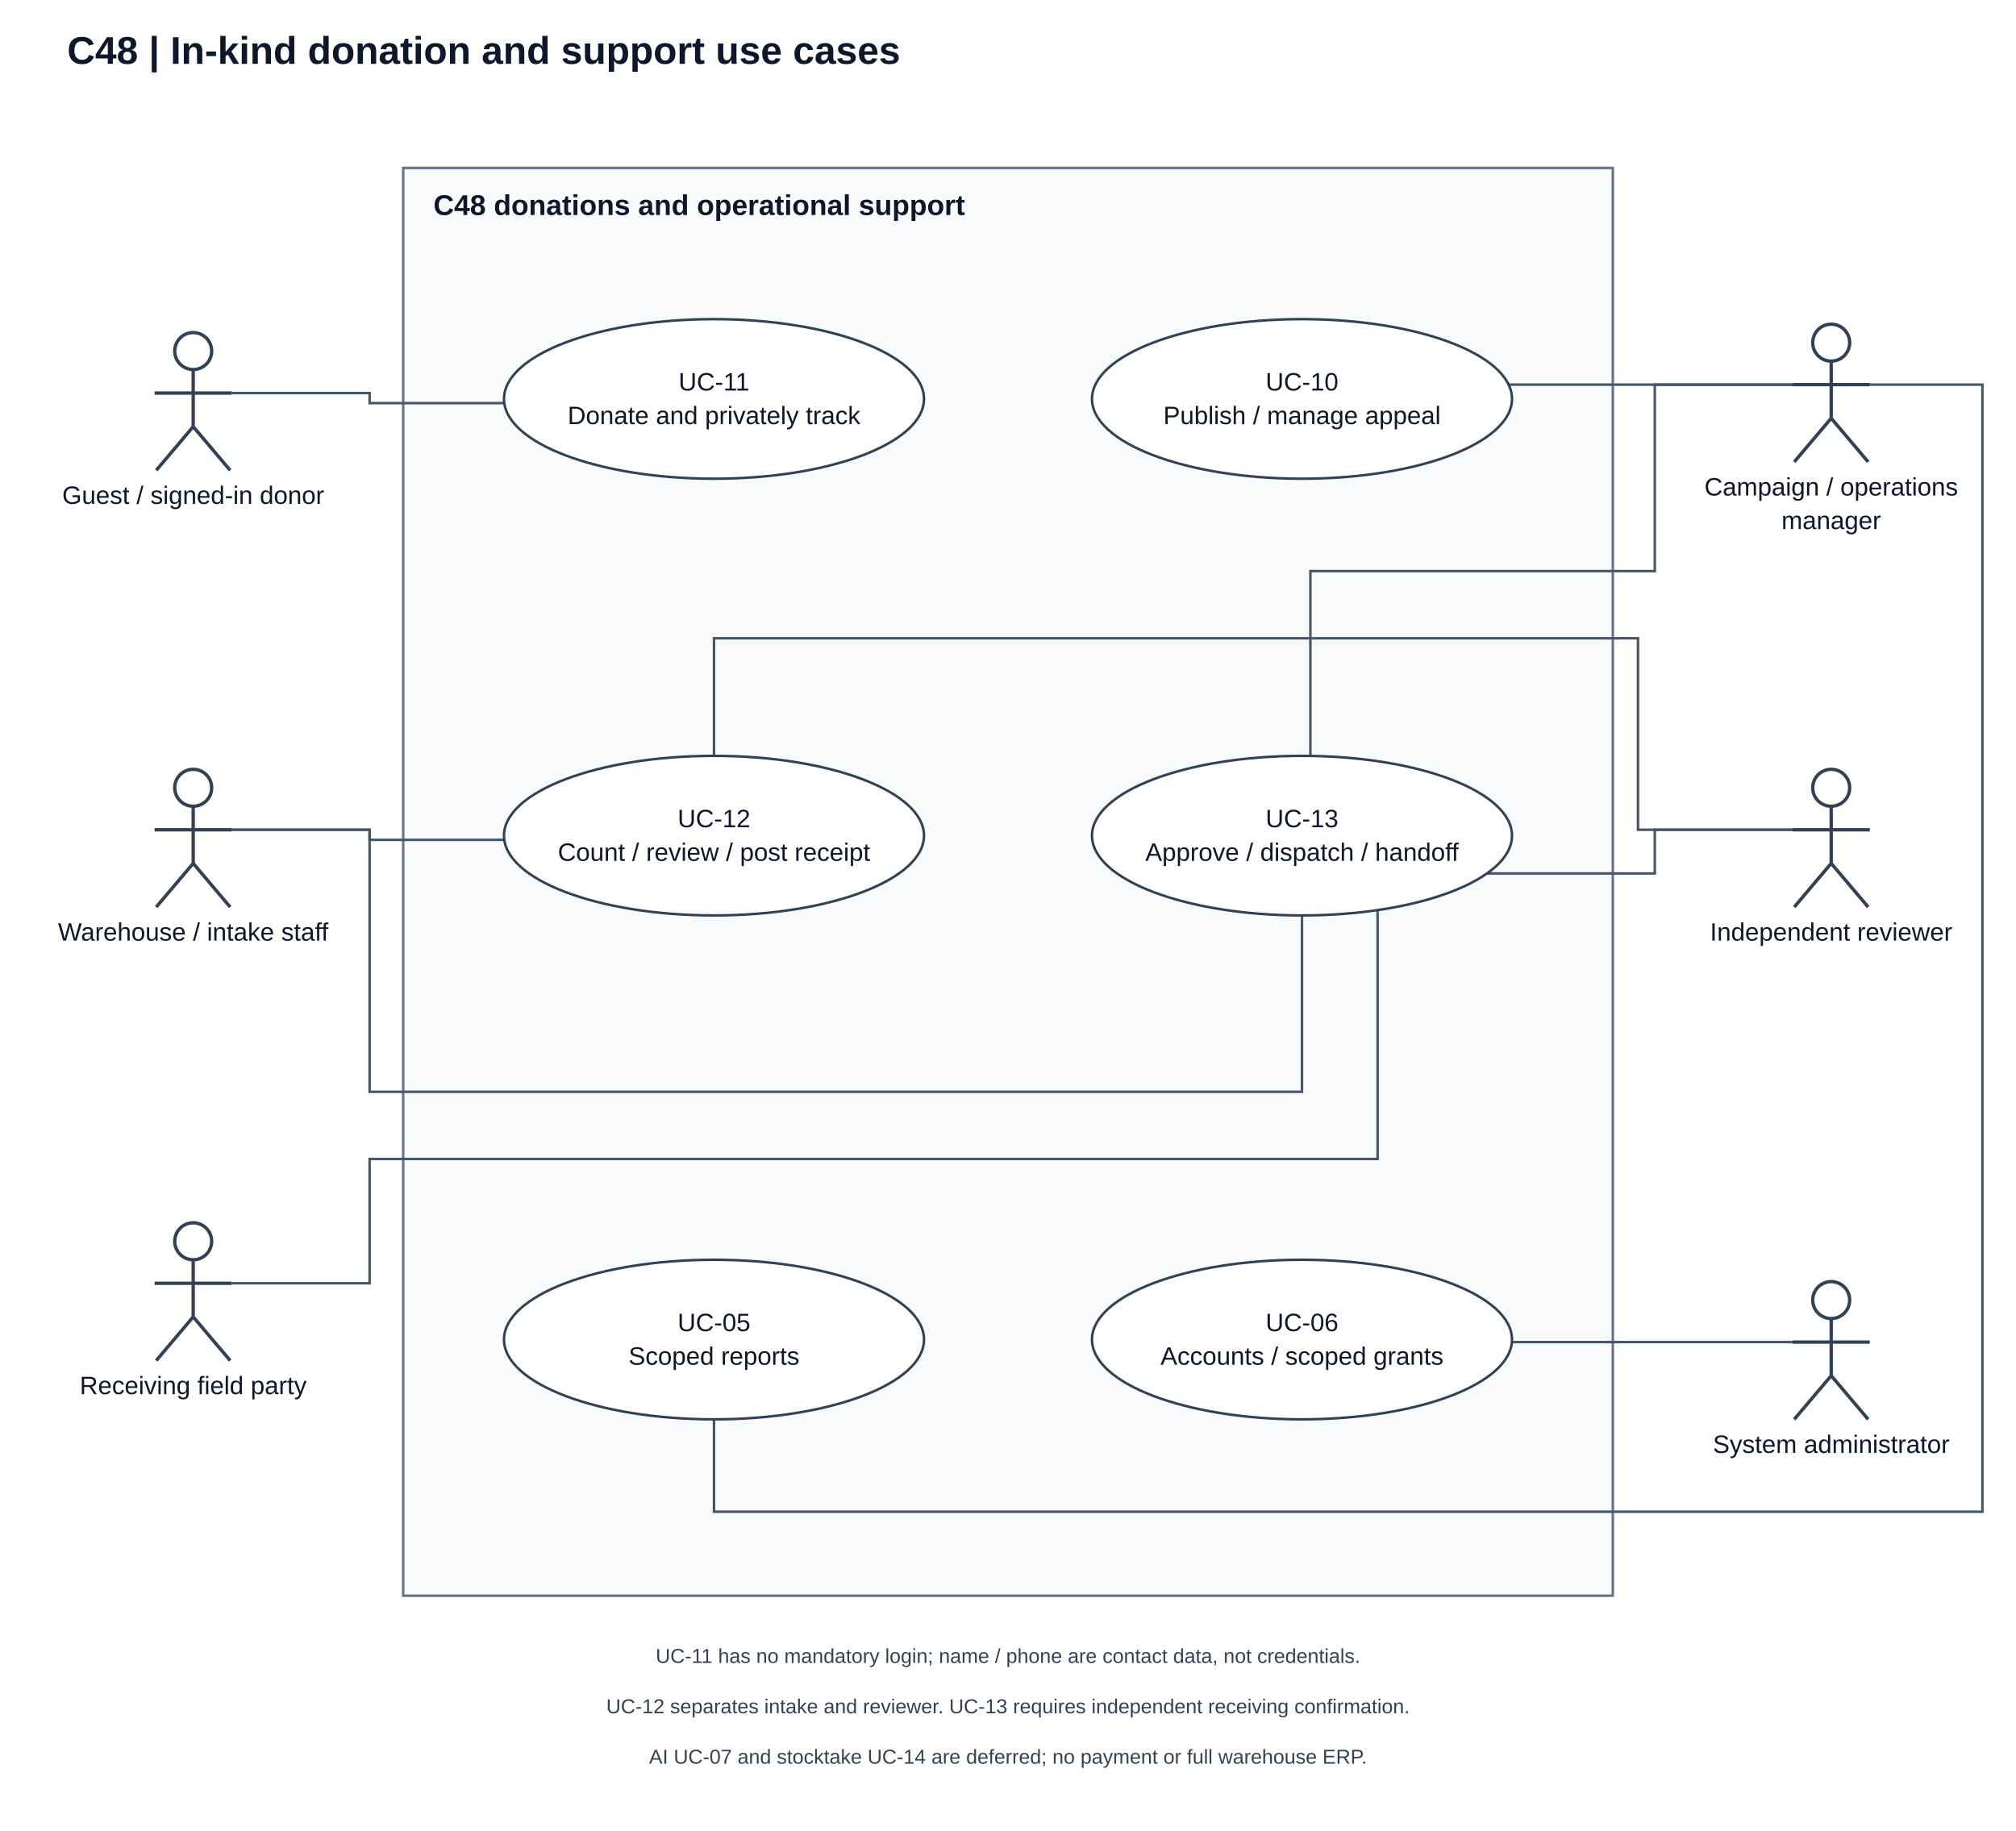
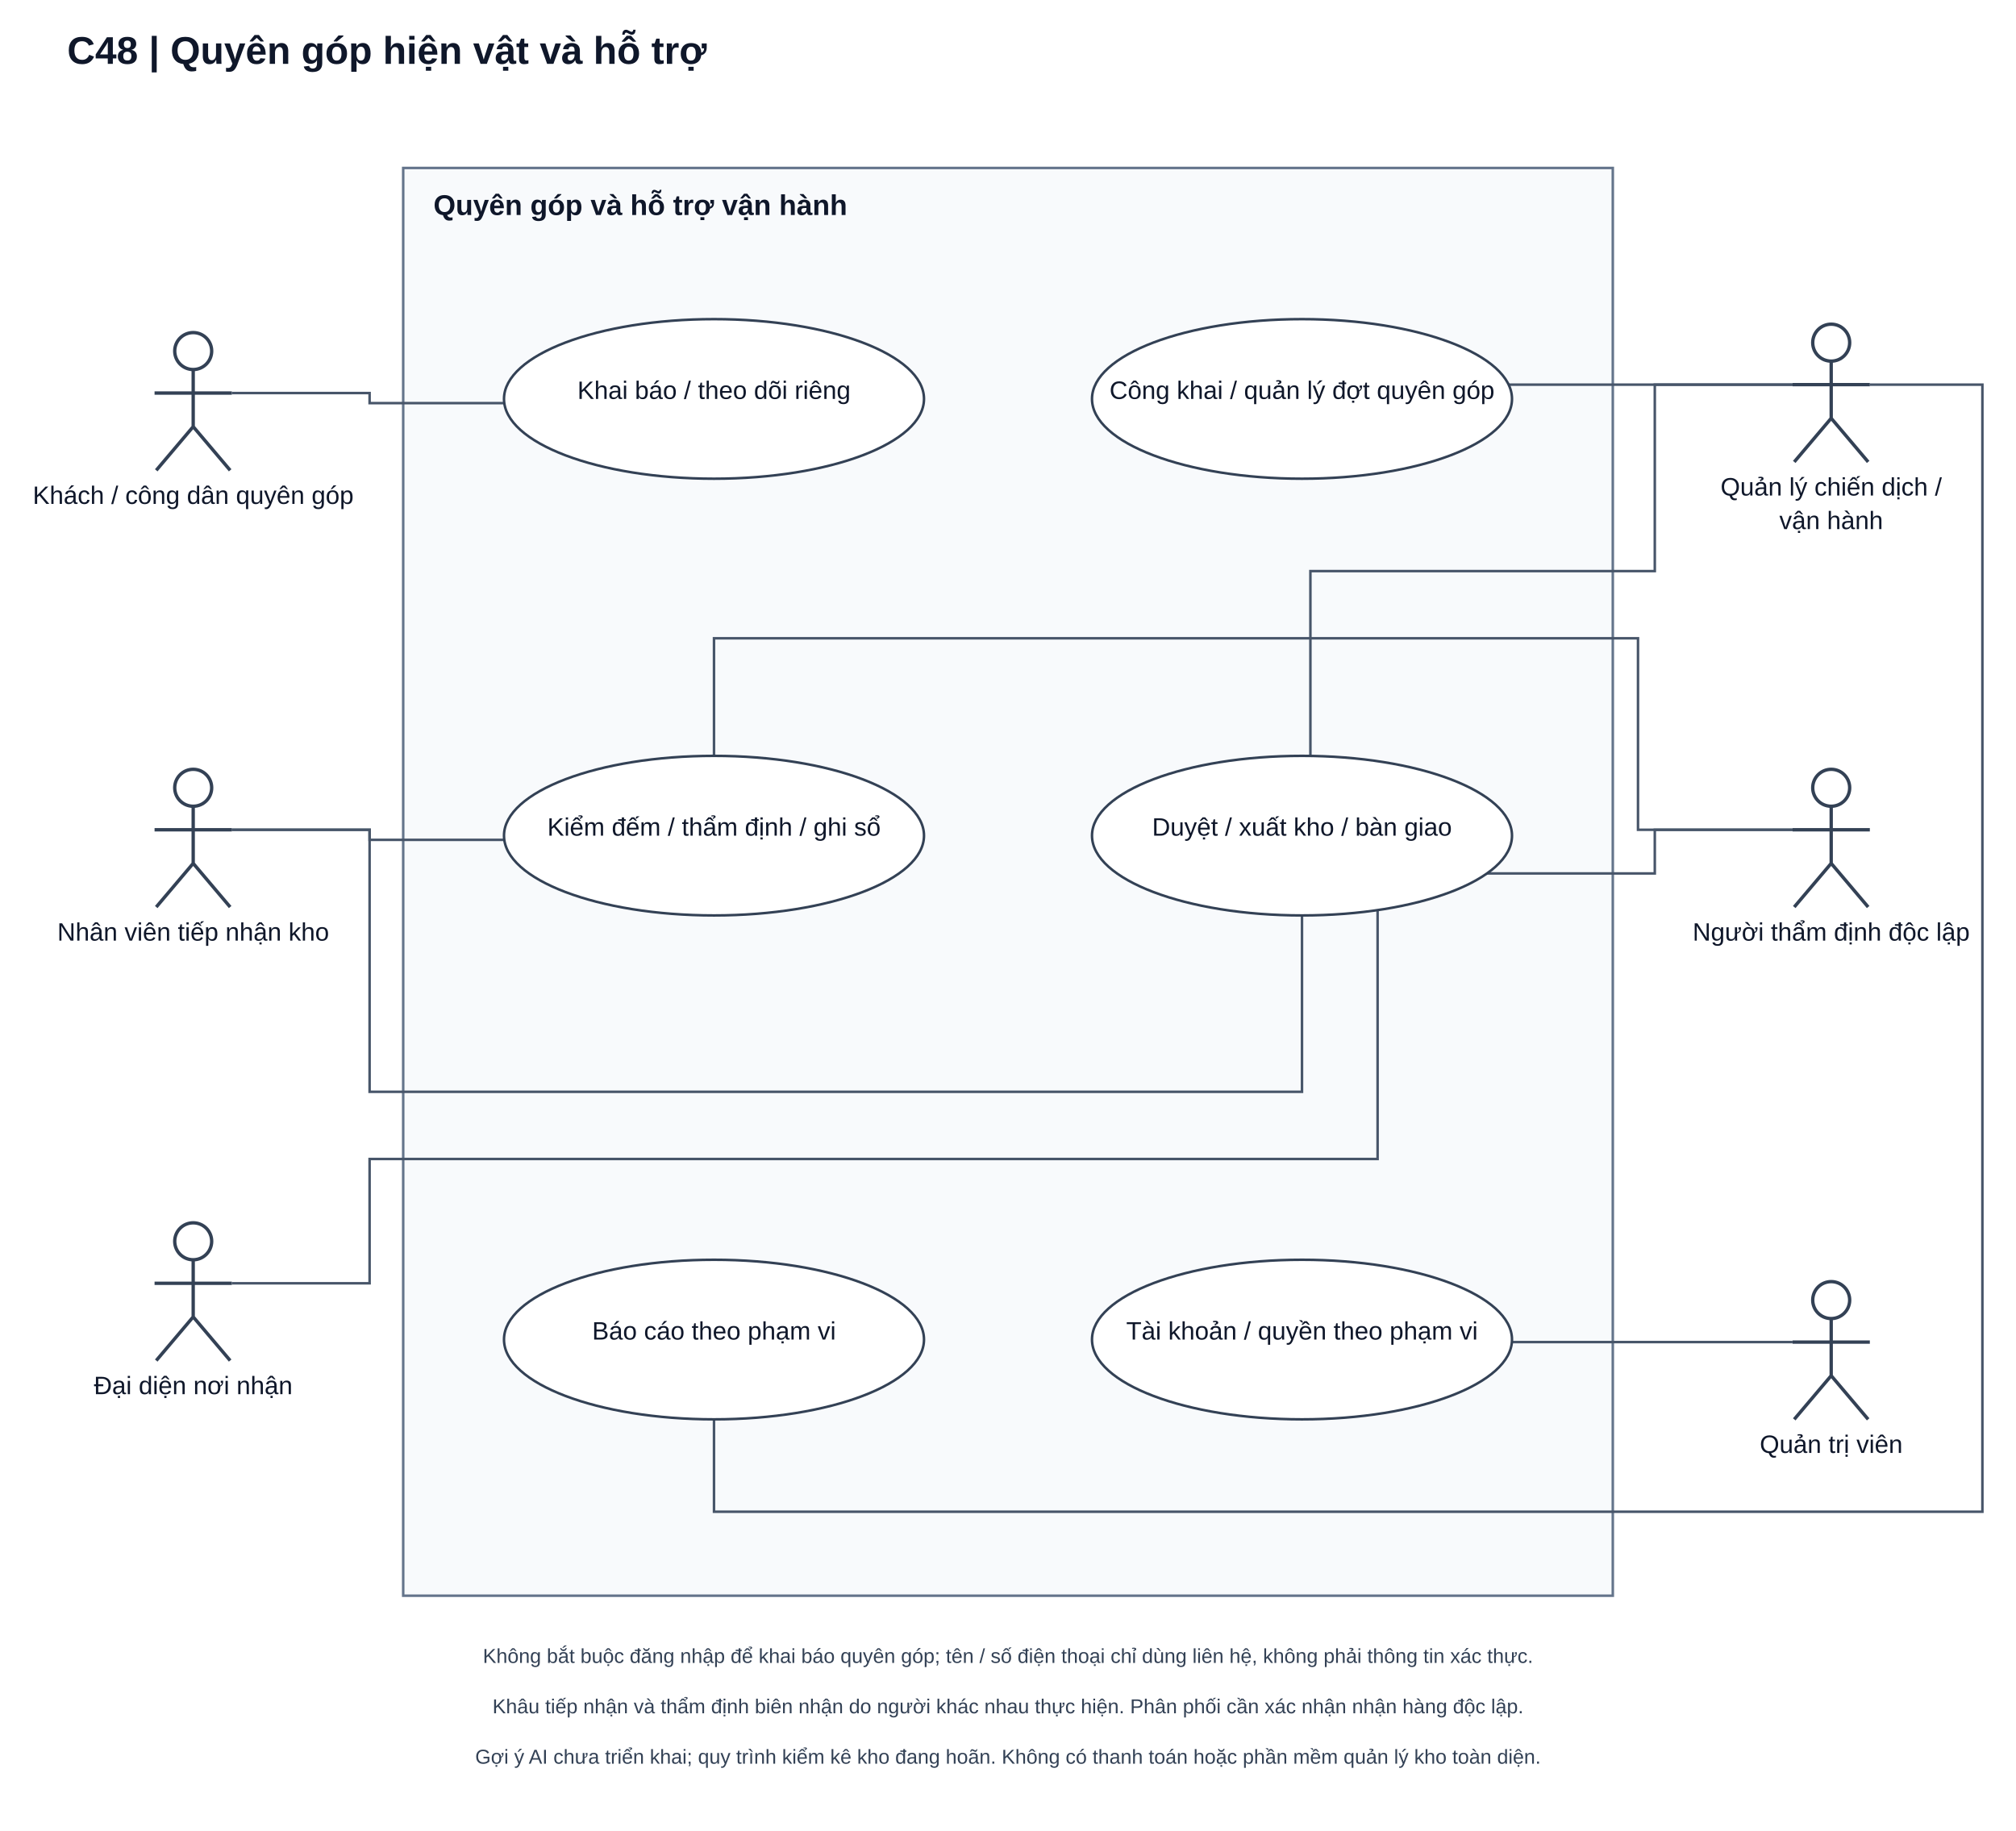
<svg xmlns="http://www.w3.org/2000/svg" width="1200" height="1090" viewBox="0 0 1200 1090" role="img" aria-labelledby="title desc">
  <defs>
    <marker id="arrow" markerWidth="10" markerHeight="10" refX="9" refY="5" orient="auto-start-reverse">
      <path d="M0,0 L10,5 L0,10 Z" fill="#334155" />
    </marker>
    <marker id="generalization" markerWidth="14" markerHeight="14" refX="13" refY="7" orient="auto">
      <path d="M1,1 L13,7 L1,13 Z" fill="white" stroke="#334155" stroke-width="1.5" />
    </marker>
  </defs>
  <rect width="1200" height="1090" fill="white" />
-   <text x="40" y="38" font-family="Arial, sans-serif" font-size="23" font-weight="700" fill="#0f172a">C48 | In-kind donation and support use cases</text>
+   <text x="40" y="38" font-family="Arial, sans-serif" font-size="23" font-weight="700" fill="#0f172a">C48 | Quyên góp hiện vật và hỗ trợ</text>
  <rect x="240" y="100" width="720" height="850" fill="#f8fafc" stroke="#64748b" stroke-width="1.5" />
-   <text x="258" y="128" font-family="Arial, sans-serif" font-size="17" font-weight="700" fill="#0f172a">C48 donations and operational support</text>
+   <text x="258" y="128" font-family="Arial, sans-serif" font-size="17" font-weight="700" fill="#0f172a">Quyên góp và hỗ trợ vận hành</text>
  <path d="M138,234 L220,234 L220,240 L300.17,240" fill="none" stroke="#475569" stroke-width="1.5" />
  <path d="M1067,229 L897.98,229" fill="none" stroke="#475569" stroke-width="1.5" />
  <path d="M138,494 L220,494 L220,500 L300.17,500" fill="none" stroke="#475569" stroke-width="1.5" />
  <path d="M1067,494 L975,494 L975,380 L425,380 L425,450.0" fill="none" stroke="#475569" stroke-width="1.5" />
  <path d="M1067,494 L985,494 L985,520 L885.09,520" fill="none" stroke="#475569" stroke-width="1.5" />
  <path d="M1067,229 L985,229 L985,340 L780,340 L780,450.04" fill="none" stroke="#475569" stroke-width="1.5" />
  <path d="M138,494 L220,494 L220,650 L775,650 L775,545.0" fill="none" stroke="#475569" stroke-width="1.5" />
  <path d="M138,764 L220,764 L220,690 L820,690 L820,541.82" fill="none" stroke="#475569" stroke-width="1.5" />
  <path d="M1113,229 L1180,229 L1180,900 L425,900 L425,845.0" fill="none" stroke="#475569" stroke-width="1.5" />
  <path d="M1067,799 L899.94,799" fill="none" stroke="#475569" stroke-width="1.5" />
  <g fill="none" stroke="#334155" stroke-width="2">
    <circle cx="115.0" cy="209" r="11" />
    <path d="M115.0,220 V254 M92.0,234 H138.0 M115.0,254 L93.0,280 M115.0,254 L137.0,280" />
  </g>
-   <text x="115.0" y="300" text-anchor="middle" font-family="Arial, sans-serif" font-size="15" fill="#0f172a">Guest / signed-in donor</text>
+   <text x="115.0" y="300" text-anchor="middle" font-family="Arial, sans-serif" font-size="15" fill="#0f172a">Khách / công dân quyên góp</text>
  <g fill="none" stroke="#334155" stroke-width="2">
    <circle cx="1090.0" cy="204" r="11" />
    <path d="M1090.0,215 V249 M1067.0,229 H1113.0 M1090.0,249 L1068.0,275 M1090.0,249 L1112.0,275" />
  </g>
-   <text x="1090.0" y="295" text-anchor="middle" font-family="Arial, sans-serif" font-size="15" fill="#0f172a">Campaign / operations</text>
-   <text x="1090.0" y="315" text-anchor="middle" font-family="Arial, sans-serif" font-size="15" fill="#0f172a">manager</text>
+   <text x="1090.0" y="295" text-anchor="middle" font-family="Arial, sans-serif" font-size="15" fill="#0f172a">Quản lý chiến dịch /</text>
+   <text x="1090.0" y="315" text-anchor="middle" font-family="Arial, sans-serif" font-size="15" fill="#0f172a">vận hành</text>
  <g fill="none" stroke="#334155" stroke-width="2">
    <circle cx="115.0" cy="469" r="11" />
    <path d="M115.0,480 V514 M92.0,494 H138.0 M115.0,514 L93.0,540 M115.0,514 L137.0,540" />
  </g>
-   <text x="115.0" y="560" text-anchor="middle" font-family="Arial, sans-serif" font-size="15" fill="#0f172a">Warehouse / intake staff</text>
+   <text x="115.0" y="560" text-anchor="middle" font-family="Arial, sans-serif" font-size="15" fill="#0f172a">Nhân viên tiếp nhận kho</text>
  <g fill="none" stroke="#334155" stroke-width="2">
    <circle cx="1090.0" cy="469" r="11" />
    <path d="M1090.0,480 V514 M1067.0,494 H1113.0 M1090.0,514 L1068.0,540 M1090.0,514 L1112.0,540" />
  </g>
-   <text x="1090.0" y="560" text-anchor="middle" font-family="Arial, sans-serif" font-size="15" fill="#0f172a">Independent reviewer</text>
+   <text x="1090.0" y="560" text-anchor="middle" font-family="Arial, sans-serif" font-size="15" fill="#0f172a">Người thẩm định độc lập</text>
  <g fill="none" stroke="#334155" stroke-width="2">
    <circle cx="115.0" cy="739" r="11" />
    <path d="M115.0,750 V784 M92.0,764 H138.0 M115.0,784 L93.0,810 M115.0,784 L137.0,810" />
  </g>
-   <text x="115.0" y="830" text-anchor="middle" font-family="Arial, sans-serif" font-size="15" fill="#0f172a">Receiving field party</text>
+   <text x="115.0" y="830" text-anchor="middle" font-family="Arial, sans-serif" font-size="15" fill="#0f172a">Đại diện nơi nhận</text>
  <g fill="none" stroke="#334155" stroke-width="2">
    <circle cx="1090.0" cy="774" r="11" />
    <path d="M1090.0,785 V819 M1067.0,799 H1113.0 M1090.0,819 L1068.0,845 M1090.0,819 L1112.0,845" />
  </g>
-   <text x="1090.0" y="865" text-anchor="middle" font-family="Arial, sans-serif" font-size="15" fill="#0f172a">System administrator</text>
+   <text x="1090.0" y="865" text-anchor="middle" font-family="Arial, sans-serif" font-size="15" fill="#0f172a">Quản trị viên</text>
  <ellipse cx="425.0" cy="237.5" rx="125.0" ry="47.5" fill="#ffffff" stroke="#334155" stroke-width="1.5" />
-   <text x="425.0" y="232.5" text-anchor="middle" font-family="Arial, sans-serif" font-size="15" fill="#0f172a">UC-11</text>
-   <text x="425.0" y="252.5" text-anchor="middle" font-family="Arial, sans-serif" font-size="15" fill="#0f172a">Donate and privately track</text>
+   <text x="425.0" y="237.5" text-anchor="middle" font-family="Arial, sans-serif" font-size="15" fill="#0f172a">Khai báo / theo dõi riêng</text>
  <ellipse cx="775.0" cy="237.5" rx="125.0" ry="47.5" fill="#ffffff" stroke="#334155" stroke-width="1.5" />
-   <text x="775.0" y="232.5" text-anchor="middle" font-family="Arial, sans-serif" font-size="15" fill="#0f172a">UC-10</text>
-   <text x="775.0" y="252.5" text-anchor="middle" font-family="Arial, sans-serif" font-size="15" fill="#0f172a">Publish / manage appeal</text>
+   <text x="775.0" y="237.5" text-anchor="middle" font-family="Arial, sans-serif" font-size="15" fill="#0f172a">Công khai / quản lý đợt quyên góp</text>
  <ellipse cx="425.0" cy="497.5" rx="125.0" ry="47.5" fill="#ffffff" stroke="#334155" stroke-width="1.5" />
-   <text x="425.0" y="492.5" text-anchor="middle" font-family="Arial, sans-serif" font-size="15" fill="#0f172a">UC-12</text>
-   <text x="425.0" y="512.5" text-anchor="middle" font-family="Arial, sans-serif" font-size="15" fill="#0f172a">Count / review / post receipt</text>
+   <text x="425.0" y="497.5" text-anchor="middle" font-family="Arial, sans-serif" font-size="15" fill="#0f172a">Kiểm đếm / thẩm định / ghi sổ</text>
  <ellipse cx="775.0" cy="497.5" rx="125.0" ry="47.5" fill="#ffffff" stroke="#334155" stroke-width="1.5" />
-   <text x="775.0" y="492.5" text-anchor="middle" font-family="Arial, sans-serif" font-size="15" fill="#0f172a">UC-13</text>
-   <text x="775.0" y="512.5" text-anchor="middle" font-family="Arial, sans-serif" font-size="15" fill="#0f172a">Approve / dispatch / handoff</text>
+   <text x="775.0" y="497.5" text-anchor="middle" font-family="Arial, sans-serif" font-size="15" fill="#0f172a">Duyệt / xuất kho / bàn giao</text>
  <ellipse cx="425.0" cy="797.5" rx="125.0" ry="47.5" fill="#ffffff" stroke="#334155" stroke-width="1.5" />
-   <text x="425.0" y="792.5" text-anchor="middle" font-family="Arial, sans-serif" font-size="15" fill="#0f172a">UC-05</text>
-   <text x="425.0" y="812.5" text-anchor="middle" font-family="Arial, sans-serif" font-size="15" fill="#0f172a">Scoped reports</text>
+   <text x="425.0" y="797.5" text-anchor="middle" font-family="Arial, sans-serif" font-size="15" fill="#0f172a">Báo cáo theo phạm vi</text>
  <ellipse cx="775.0" cy="797.5" rx="125.0" ry="47.5" fill="#ffffff" stroke="#334155" stroke-width="1.5" />
-   <text x="775.0" y="792.5" text-anchor="middle" font-family="Arial, sans-serif" font-size="15" fill="#0f172a">UC-06</text>
-   <text x="775.0" y="812.5" text-anchor="middle" font-family="Arial, sans-serif" font-size="15" fill="#0f172a">Accounts / scoped grants</text>
-   <text x="600" y="990" text-anchor="middle" font-family="Arial, sans-serif" font-size="12" fill="#334155" stroke="white" stroke-width="5" paint-order="stroke">UC-11 has no mandatory login; name / phone are contact data, not credentials.</text>
-   <text x="600" y="1020" text-anchor="middle" font-family="Arial, sans-serif" font-size="12" fill="#334155" stroke="white" stroke-width="5" paint-order="stroke">UC-12 separates intake and reviewer. UC-13 requires independent receiving confirmation.</text>
-   <text x="600" y="1050" text-anchor="middle" font-family="Arial, sans-serif" font-size="12" fill="#334155" stroke="white" stroke-width="5" paint-order="stroke">AI UC-07 and stocktake UC-14 are deferred; no payment or full warehouse ERP.</text>
+   <text x="775.0" y="797.5" text-anchor="middle" font-family="Arial, sans-serif" font-size="15" fill="#0f172a">Tài khoản / quyền theo phạm vi</text>
+   <text x="600" y="990" text-anchor="middle" font-family="Arial, sans-serif" font-size="12" fill="#334155" stroke="white" stroke-width="5" paint-order="stroke">Không bắt buộc đăng nhập để khai báo quyên góp; tên / số điện thoại chỉ dùng liên hệ, không phải thông tin xác thực.</text>
+   <text x="600" y="1020" text-anchor="middle" font-family="Arial, sans-serif" font-size="12" fill="#334155" stroke="white" stroke-width="5" paint-order="stroke">Khâu tiếp nhận và thẩm định biên nhận do người khác nhau thực hiện. Phân phối cần xác nhận nhận hàng độc lập.</text>
+   <text x="600" y="1050" text-anchor="middle" font-family="Arial, sans-serif" font-size="12" fill="#334155" stroke="white" stroke-width="5" paint-order="stroke">Gợi ý AI chưa triển khai; quy trình kiểm kê kho đang hoãn. Không có thanh toán hoặc phần mềm quản lý kho toàn diện.</text>
</svg>
